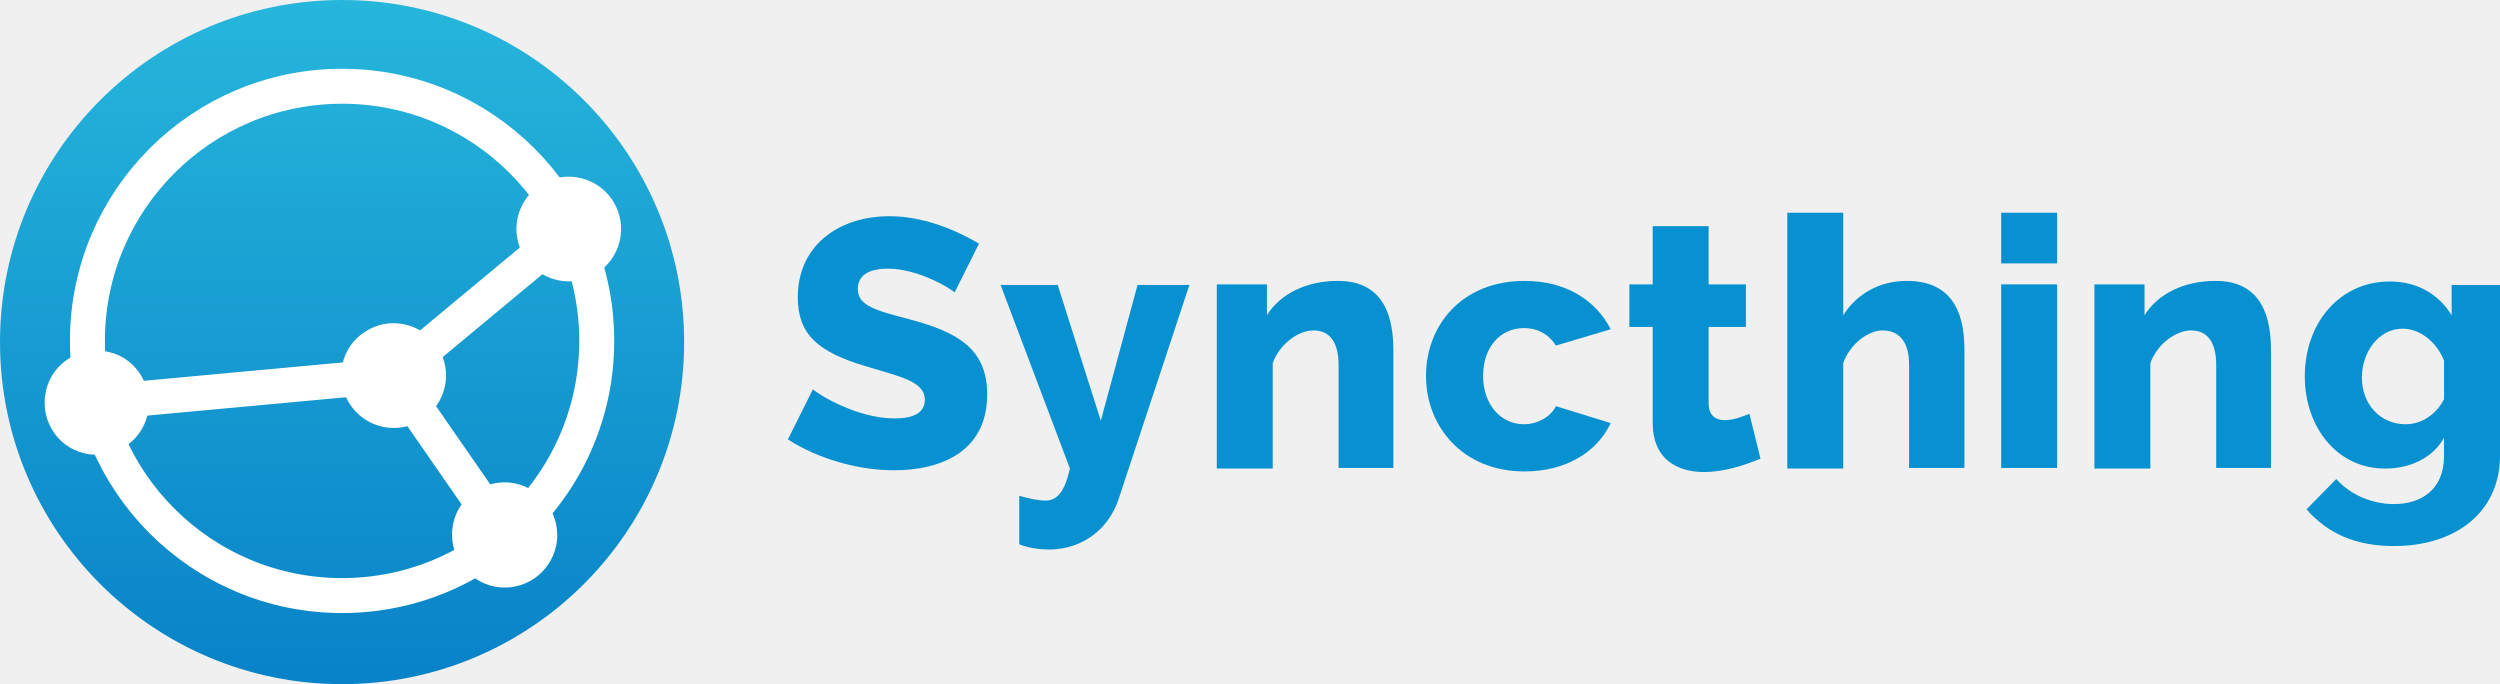
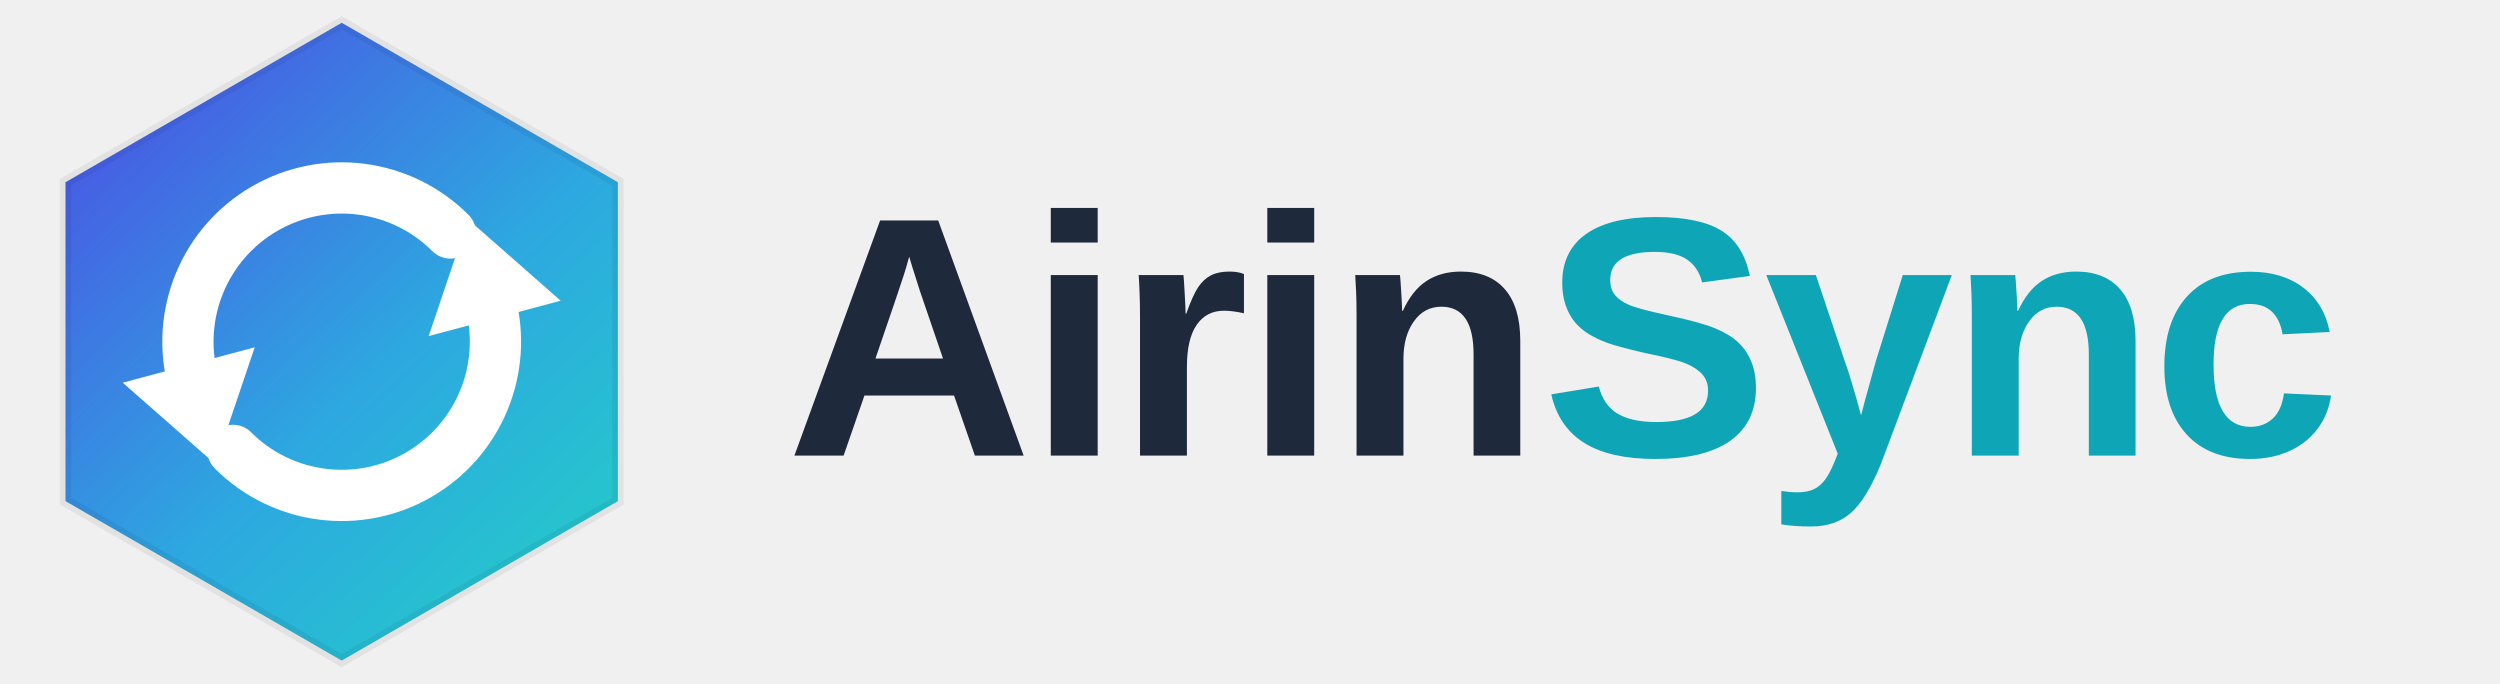
- <svg xmlns="http://www.w3.org/2000/svg" version="1.1" id="Layer_1" x="0px" y="0px" viewBox="0 0 429 117.3" enable-background="new 0 0 429 117.3" xml:space="preserve">
+ <svg xmlns="http://www.w3.org/2000/svg" viewBox="0 0 439 120">
+   <defs>
+     <linearGradient id="ag" x1="8" y1="6" x2="112" y2="116" gradientUnits="userSpaceOnUse">
+       <stop offset="0" stop-color="#4F46E5" />
+       <stop offset="0.55" stop-color="#2DA8E0" />
+       <stop offset="1" stop-color="#22D3C5" />
+     </linearGradient>
+   </defs>
  <g>
-     <linearGradient id="SVGID_1_" gradientUnits="userSpaceOnUse" x1="58.666" y1="117.332" x2="58.666" y2="-9.094947e-13">
-       <stop offset="0" style="stop-color:#0882C8" />
-       <stop offset="1" style="stop-color:#26B6DB" />
-     </linearGradient>
-     <circle fill="url(#SVGID_1_)" cx="58.7" cy="58.7" r="58.7" />
-     <g>
-       <circle fill="none" stroke="#FFFFFF" stroke-width="6" stroke-miterlimit="10" cx="58.7" cy="58.5" r="43.7" />
-       <g>
-         <path fill="#FFFFFF" d="M94.7,47.8c4.7,1.6,9.8-0.9,11.4-5.6c1.6-4.7-0.9-9.8-5.6-11.4c-4.7-1.6-9.8,0.9-11.4,5.6     C87.5,41.1,90,46.2,94.7,47.8z" />
-         <line fill="none" stroke="#FFFFFF" stroke-width="6" stroke-miterlimit="10" x1="97.6" y1="39.4" x2="67.5" y2="64.4" />
-       </g>
-       <g>
-         <path fill="#FFFFFF" d="M77.6,91c-0.4,4.9,3.2,9.3,8.2,9.8c5,0.4,9.3-3.2,9.8-8.2c0.4-4.9-3.2-9.3-8.2-9.8     C82.4,82.4,78,86,77.6,91z" />
-         <line fill="none" stroke="#FFFFFF" stroke-width="6" stroke-miterlimit="10" x1="86.5" y1="91.8" x2="67.5" y2="64.4" />
-       </g>
-       <path fill="#FFFFFF" d="M60,69.3c2.7,4.2,8.3,5.4,12.4,2.7c4.2-2.7,5.4-8.3,2.7-12.4c-2.7-4.2-8.3-5.4-12.4-2.7    C58.5,59.5,57.3,65.1,60,69.3z" />
-       <g>
-         <path fill="#FFFFFF" d="M21.2,61.4c-4.3-2.5-9.8-1.1-12.3,3.1c-2.5,4.3-1.1,9.8,3.1,12.3c4.3,2.5,9.8,1.1,12.3-3.1     C26.8,69.5,25.4,64,21.2,61.4z" />
-         <line fill="none" stroke="#FFFFFF" stroke-width="6" stroke-miterlimit="10" x1="16.6" y1="69.1" x2="67.5" y2="64.4" />
-       </g>
+     <path d="M 60.00,4.00 L 11.50,32.00 L 11.50,88.00 L 60.00,116.00 L 108.50,88.00 L 108.50,32.00 Z" fill="url(#ag)" />
+     <path d="M 60.00,4.00 L 11.50,32.00 L 11.50,88.00 L 60.00,116.00 L 108.50,88.00 L 108.50,32.00 Z" fill="none" stroke="#0B1020" stroke-opacity="0.06" stroke-width="2" />
+     <g fill="none" stroke="#FFFFFF" stroke-width="9" stroke-linecap="round">
+       <path d="M 79.09,40.91 A 27,27 0 0 0 33.92,66.99" />
+       <path d="M 40.91,79.09 A 27,27 0 0 0 86.08,53.01" />
+     </g>
+     <g fill="#FFFFFF">
+       <path d="M 37.80,81.48 L 21.55,67.20 L 44.73,60.98 Z" />
+       <path d="M 82.20,38.52 L 98.45,52.80 L 75.27,59.02 Z" />
    </g>
  </g>
-   <g>
-     <path fill="#0891D1" d="M163.8,50.2c-0.6-0.7-6.3-4.1-11.4-4.1c-3.4,0-5.2,1.2-5.2,3.5c0,2.9,3.2,3.7,8.9,5.2   c8.2,2.2,13.3,5,13.3,12.9c0,9.7-7.8,13-16,13c-6.2,0-13.1-2-18.2-5.3l4.3-8.6c0.8,0.8,7.5,5,14,5c3.5,0,5.2-1.1,5.2-3.2   c0-3.2-4.4-4-10.3-5.8c-7.9-2.4-11.5-5.3-11.5-11.8c0-9,7.2-13.9,15.7-13.9c6.1,0,11.6,2.5,15.4,4.7L163.8,50.2z" />
-     <path fill="#0891D1" d="M175,85.1c1.7,0.5,3.3,0.8,4.4,0.8c2,0,3.3-1.5,4.2-5.5l-11.9-31.5h9.8l7.4,23.3l6.3-23.3h8.9l-12.1,36.6   c-1.7,5.3-6.2,8.7-11.8,8.8c-1.7,0-3.5-0.2-5.3-0.9V85.1z" />
-     <path fill="#0891D1" d="M239.3,80.3h-9.6V62.6c0-4.1-1.7-5.9-4.3-5.9c-2.6,0-5.8,2.3-7,5.6v18.1h-9.6V48.8h8.6v5.3   c2.3-3.7,6.8-5.9,12.2-5.9c8.2,0,9.5,6.7,9.5,11.9V80.3z" />
-     <path fill="#0891D1" d="M261.6,48.2c7.2,0,12.3,3.4,14.8,8.3l-9.4,2.8c-1.2-1.9-3.1-3-5.5-3c-4,0-7,3.2-7,8.2c0,5,3.1,8.3,7,8.3   c2.4,0,4.6-1.3,5.5-3.1l9.4,2.9c-2.3,4.9-7.6,8.3-14.8,8.3c-10.6,0-16.9-7.7-16.9-16.4S250.9,48.2,261.6,48.2z" />
-     <path fill="#0891D1" d="M302.1,78.7c-2.6,1.1-6.2,2.3-9.7,2.3c-4.7,0-8.8-2.3-8.8-8.4V56.1h-4v-7.3h4v-10h9.6v10h6.4v7.3h-6.4v13.1   c0,2.1,1.2,2.9,2.8,2.9c1.4,0,3-0.6,4.2-1.1L302.1,78.7z" />
-     <path fill="#0891D1" d="M337.2,80.3h-9.6V62.6c0-4.1-1.8-5.9-4.6-5.9c-2.3,0-5.5,2.2-6.7,5.6v18.1h-9.6V36.5h9.6v17.6   c2.3-3.7,6.3-5.9,10.9-5.9c8.5,0,9.9,6.5,9.9,11.9V80.3z" />
-     <path fill="#0891D1" d="M343.4,45.2v-8.7h9.6v8.7H343.4z M343.4,80.3V48.8h9.6v31.5H343.4z" />
-     <path fill="#0891D1" d="M389.9,80.3h-9.6V62.6c0-4.1-1.7-5.9-4.3-5.9c-2.6,0-5.8,2.3-7,5.6v18.1h-9.6V48.8h8.6v5.3   c2.3-3.7,6.8-5.9,12.2-5.9c8.2,0,9.5,6.7,9.5,11.9V80.3z" />
-     <path fill="#0891D1" d="M395.5,64.6c0-9.2,6-16.3,14.6-16.3c4.7,0,8.4,2.2,10.6,5.8v-5.2h8.3v29.3c0,9.6-7.5,15.5-18.2,15.5   c-6.8,0-11.5-2.3-15-6.3l5.1-5.2c2.3,2.6,6,4.3,9.9,4.3c4.6,0,8.6-2.4,8.6-8.3v-3.1c-1.9,3.5-5.9,5.3-10,5.3   C401.1,80.5,395.5,73.3,395.5,64.6z M419.4,68.5v-6.6c-1.3-3.3-4.2-5.5-7.1-5.5c-4.1,0-7,4-7,8.4c0,4.6,3.2,8,7.5,8   C415.7,72.8,418.1,71,419.4,68.5z" />
+   <g font-family="'Segoe UI','Helvetica Neue',Arial,sans-serif" font-weight="700" font-size="60" letter-spacing="-1">
+     <text x="138" y="80" fill="#1E293B">Airin<tspan fill="#0EA5B7">Sync</tspan>
+     </text>
  </g>
</svg>
